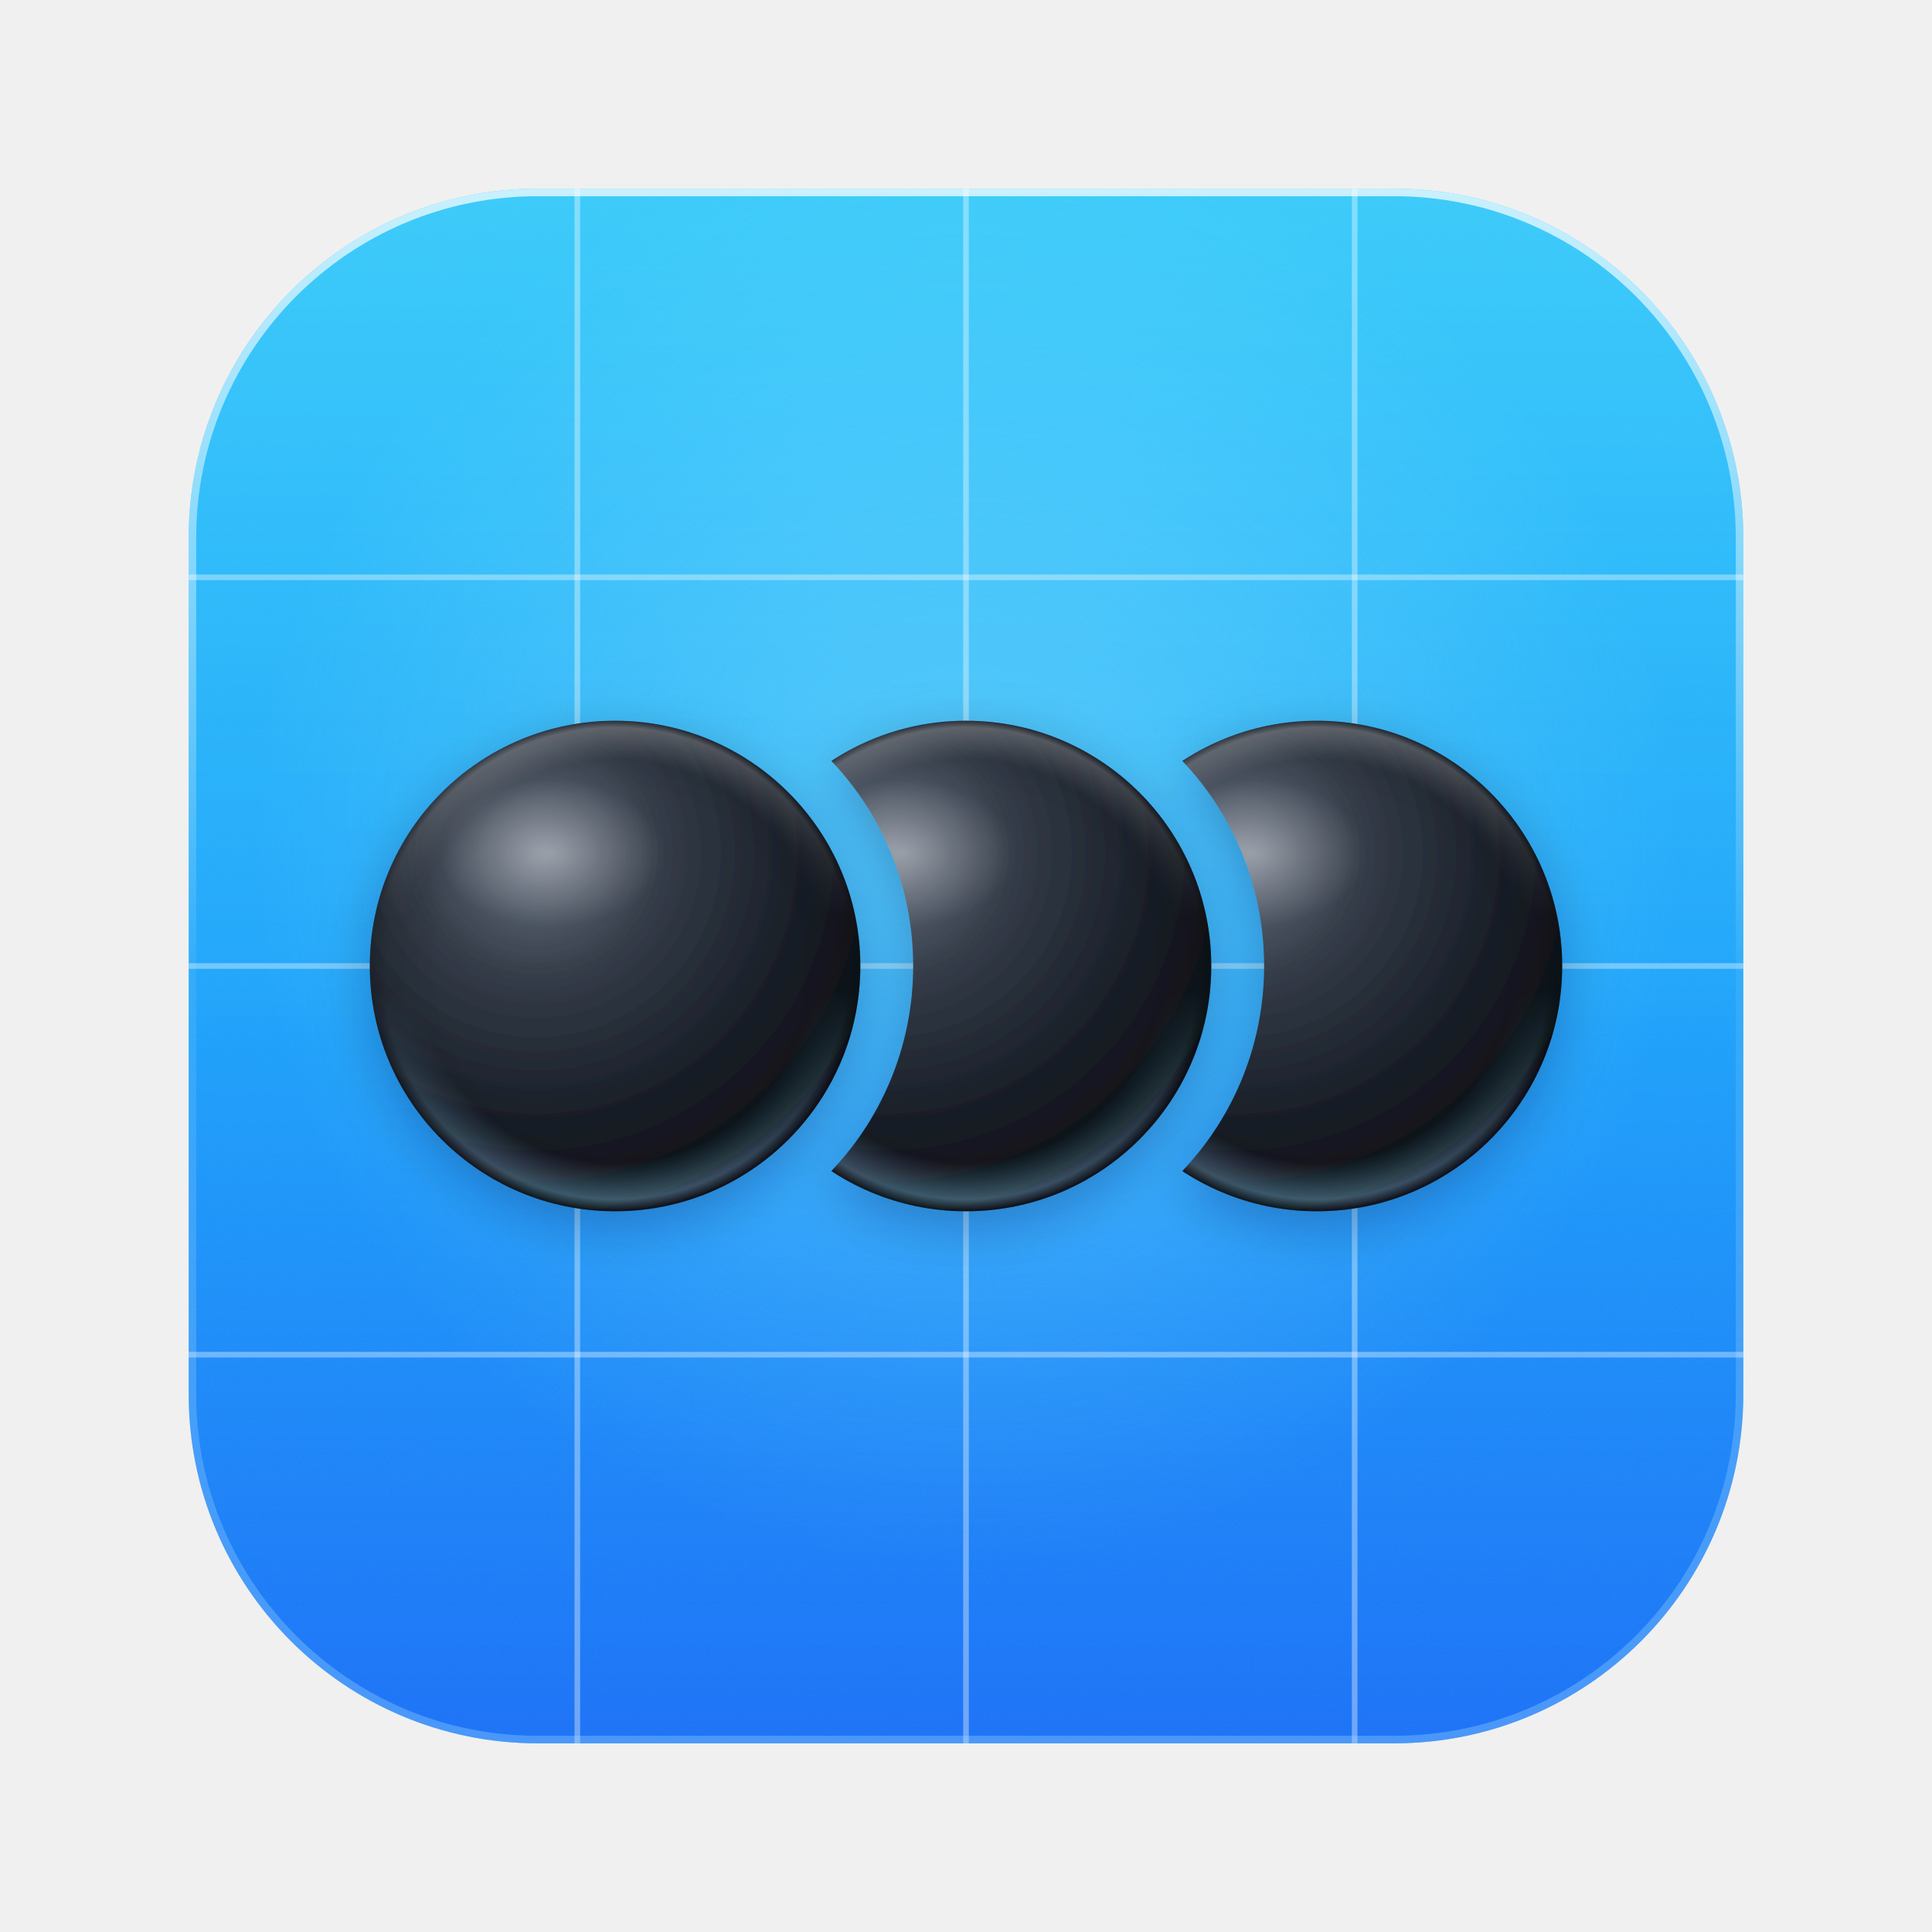
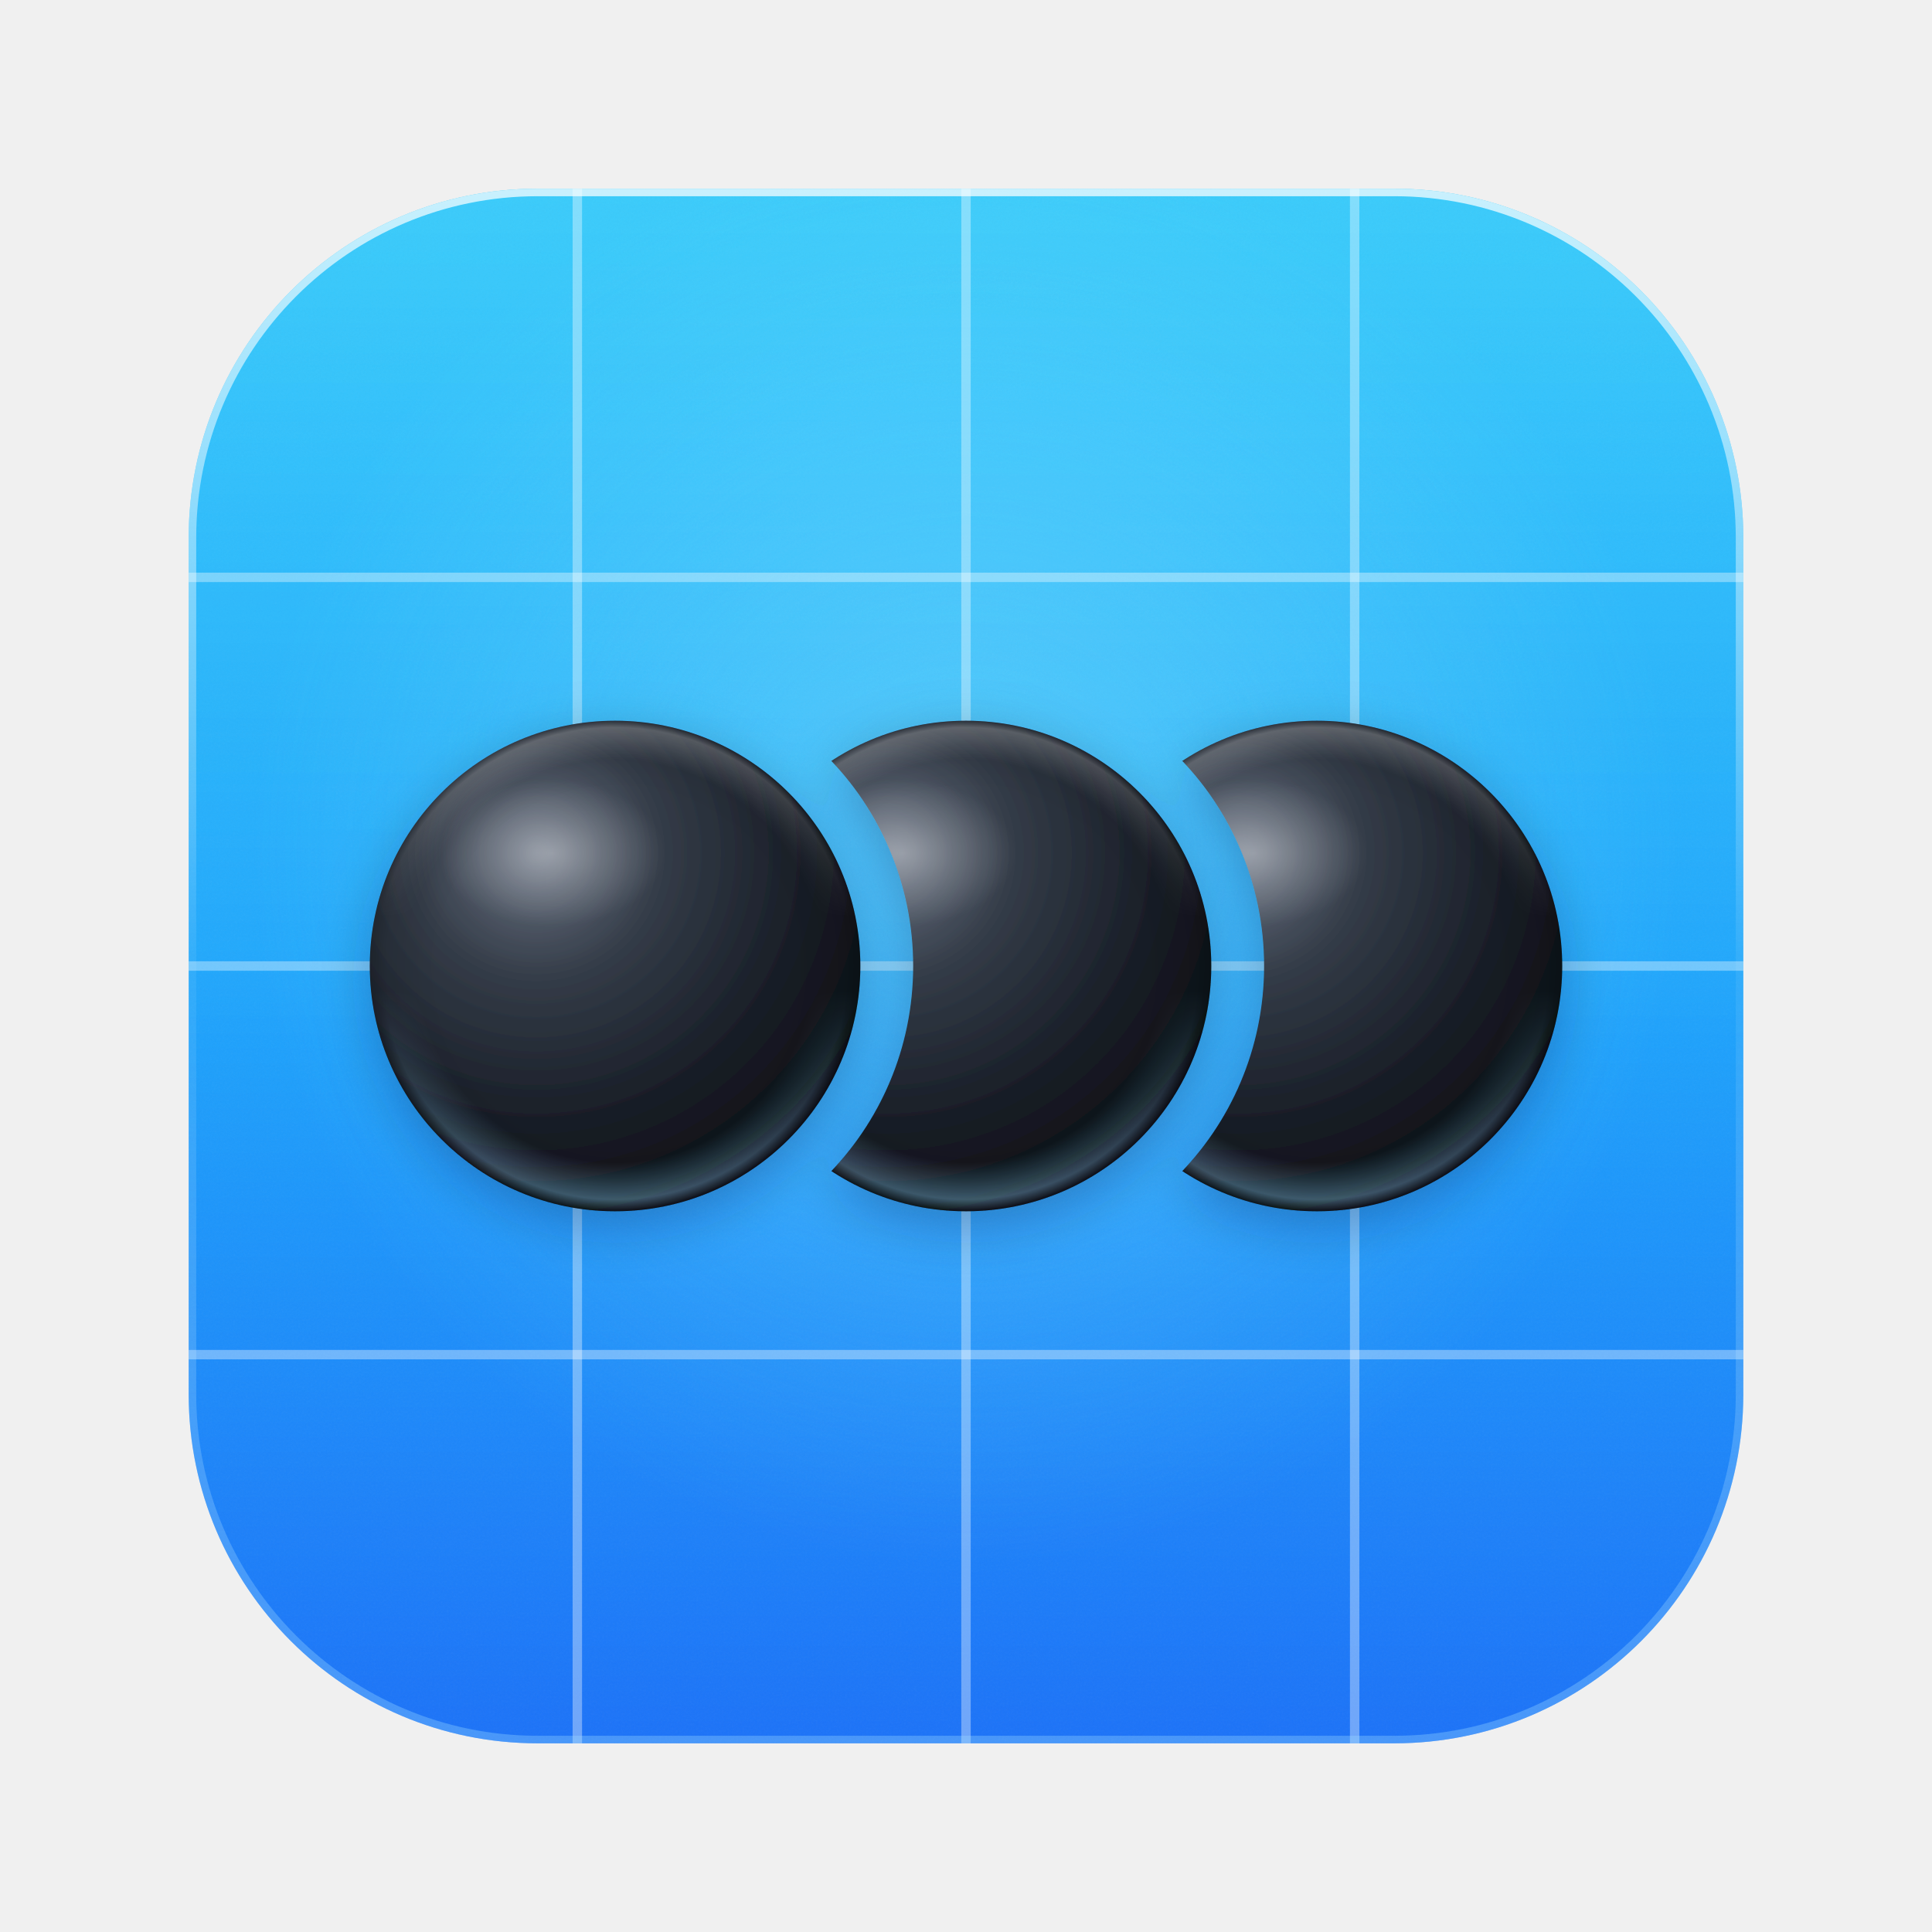
<svg xmlns="http://www.w3.org/2000/svg" width="1024" height="1024" viewBox="0 0 1024 1024">
  <defs>
    <linearGradient id="tile" x1="0" y1="100" x2="0" y2="924" gradientUnits="userSpaceOnUse">
      <stop offset="0" stop-color="#0fc0fa" stop-opacity="1" />
      <stop offset="0.5" stop-color="#1ea6fc" stop-opacity="1" />
      <stop offset="1" stop-color="#1c72f8" stop-opacity="1" />
    </linearGradient>
    <linearGradient id="sheen" x1="0" y1="100" x2="0" y2="553.2" gradientUnits="userSpaceOnUse">
      <stop offset="0" stop-color="#ffffff" stop-opacity="0.18" />
      <stop offset="1" stop-color="#ffffff" stop-opacity="0" />
    </linearGradient>
    <linearGradient id="rim" x1="0" y1="100" x2="0" y2="924" gradientUnits="userSpaceOnUse">
      <stop offset="0" stop-color="#ffffff" stop-opacity="0.72" />
      <stop offset="0.5" stop-color="#ffffff" stop-opacity="0.06" />
      <stop offset="1" stop-color="#9adcff" stop-opacity="0.34" />
    </linearGradient>
    <radialGradient id="glow" cx="512" cy="450.2" r="379.04" gradientUnits="userSpaceOnUse">
      <stop offset="0" stop-color="#8ceaff" stop-opacity="0.4" />
      <stop offset="1" stop-color="#8ceaff" stop-opacity="0" />
    </radialGradient>
    <radialGradient id="body" cx="0.34" cy="0.27" r="0.94">
      <stop offset="0" stop-color="#6a7382" stop-opacity="1" />
      <stop offset="0.28" stop-color="#333b47" stop-opacity="1" />
      <stop offset="0.6" stop-color="#171c25" stop-opacity="1" />
      <stop offset="0.86" stop-color="#0a0d13" stop-opacity="1" />
      <stop offset="1" stop-color="#05070b" stop-opacity="1" />
    </radialGradient>
    <radialGradient id="shade" cx="0.5" cy="0.5" r="0.5">
      <stop offset="0.72" stop-color="#000000" stop-opacity="0" />
      <stop offset="0.93" stop-color="#000000" stop-opacity="0.077" />
      <stop offset="1" stop-color="#000000" stop-opacity="0.22" />
    </radialGradient>
    <radialGradient id="bounce" cx="0.5" cy="0.5" r="0.5">
      <stop offset="0.8" stop-color="#8ecdf5" stop-opacity="0" />
      <stop offset="0.95" stop-color="#8ecdf5" stop-opacity="0.4" />
      <stop offset="1" stop-color="#8ecdf5" stop-opacity="0" />
    </radialGradient>
    <radialGradient id="edge" cx="0.5" cy="0.5" r="0.5">
      <stop offset="0.84" stop-color="#ffffff" stop-opacity="0" />
      <stop offset="0.97" stop-color="#ffffff" stop-opacity="0.26" />
      <stop offset="1" stop-color="#ffffff" stop-opacity="0" />
    </radialGradient>
    <linearGradient id="lower" x1="0" y1="525" x2="0" y2="642" gradientUnits="userSpaceOnUse">
      <stop offset="0" stop-color="#000000" />
      <stop offset="1" stop-color="#ffffff" />
    </linearGradient>
    <linearGradient id="upper" x1="0" y1="382" x2="0" y2="486" gradientUnits="userSpaceOnUse">
      <stop offset="0" stop-color="#ffffff" />
      <stop offset="1" stop-color="#000000" />
    </linearGradient>
    <mask id="under" maskUnits="userSpaceOnUse" x="0" y="0" width="1024" height="1024">
      <rect x="0" y="0" width="1024" height="1024" fill="url(#lower)" />
    </mask>
    <mask id="over" maskUnits="userSpaceOnUse" x="0" y="0" width="1024" height="1024">
      <rect x="0" y="0" width="1024" height="1024" fill="url(#upper)" />
    </mask>
    <filter id="grain" x="0" y="0" width="100%" height="100%">
      <feTurbulence type="fractalNoise" baseFrequency="0.9" numOctaves="3" stitchTiles="stitch" />
      <feColorMatrix type="saturate" values="0" />
    </filter>
    <radialGradient id="gloss" cx="0.5" cy="0.5" r="0.5">
      <stop offset="0" stop-color="#ffffff" stop-opacity="0.34" />
      <stop offset="0.45" stop-color="#ffffff" stop-opacity="0.17" />
      <stop offset="1" stop-color="#ffffff" stop-opacity="0" />
    </radialGradient>
    <filter id="cast" x="-25%" y="-25%" width="150%" height="150%">
      <feDropShadow dx="0" dy="8" stdDeviation="14" flood-color="#02102c" flood-opacity="0.26" />
    </filter>
    <clipPath id="tile-clip">
      <rect x="100" y="100" width="824" height="824" rx="185" />
    </clipPath>
    <mask id="cut-0" maskUnits="userSpaceOnUse" x="0" y="0" width="1024" height="1024">
      <rect x="0" y="0" width="1024" height="1024" fill="#ffffff" />
      <circle cx="512" cy="512" r="158" fill="#000000" />
      <circle cx="326" cy="512" r="158" fill="#000000" />
    </mask>
    <mask id="cut-1" maskUnits="userSpaceOnUse" x="0" y="0" width="1024" height="1024">
      <rect x="0" y="0" width="1024" height="1024" fill="#ffffff" />
      <circle cx="326" cy="512" r="158" fill="#000000" />
    </mask>
    <mask id="cut-2" maskUnits="userSpaceOnUse" x="0" y="0" width="1024" height="1024">
      <rect x="0" y="0" width="1024" height="1024" fill="#ffffff" />
    </mask>
  </defs>
  <rect x="100" y="100" width="824" height="824" rx="185" fill="url(#tile)" />
  <g clip-path="url(#tile-clip)">
    <rect x="100" y="100" width="824" height="824" fill="url(#glow)" />
    <rect x="100" y="100" width="824" height="824" filter="url(#grain)" opacity="0.05" />
-     <g fill="none" stroke="#ffffff" stroke-opacity="0.36" stroke-width="3">
+     <g fill="none" stroke="#ffffff" stroke-opacity="0.36" stroke-width="5">
      <line x1="306" y1="100" x2="306" y2="924" />
      <line x1="100" y1="306" x2="924" y2="306" />
      <line x1="512" y1="100" x2="512" y2="924" />
      <line x1="100" y1="512" x2="924" y2="512" />
      <line x1="718" y1="100" x2="718" y2="924" />
      <line x1="100" y1="718" x2="924" y2="718" />
    </g>
  </g>
  <rect x="100" y="100" width="824" height="824" rx="185" fill="url(#sheen)" />
  <rect x="102" y="102" width="820" height="820" rx="183" fill="none" stroke="url(#rim)" stroke-width="4" />
  <g fill="url(#body)" filter="url(#cast)">
    <circle cx="698" cy="512" r="130" mask="url(#cut-0)" />
    <circle cx="512" cy="512" r="130" mask="url(#cut-1)" />
    <circle cx="326" cy="512" r="130" mask="url(#cut-2)" />
  </g>
  <g fill="url(#shade)">
    <circle cx="698" cy="512" r="130" mask="url(#cut-0)" />
    <circle cx="512" cy="512" r="130" mask="url(#cut-1)" />
    <circle cx="326" cy="512" r="130" mask="url(#cut-2)" />
  </g>
  <g fill="url(#bounce)" mask="url(#under)">
    <circle cx="698" cy="512" r="130" mask="url(#cut-0)" />
    <circle cx="512" cy="512" r="130" mask="url(#cut-1)" />
    <circle cx="326" cy="512" r="130" mask="url(#cut-2)" />
  </g>
  <g fill="url(#edge)" mask="url(#over)">
    <circle cx="698" cy="512" r="130" mask="url(#cut-0)" />
    <circle cx="512" cy="512" r="130" mask="url(#cut-1)" />
    <circle cx="326" cy="512" r="130" mask="url(#cut-2)" />
  </g>
  <g fill="url(#gloss)">
    <ellipse cx="664.2" cy="452.2" rx="59.8" ry="39" mask="url(#cut-0)" />
    <ellipse cx="478.2" cy="452.2" rx="59.8" ry="39" mask="url(#cut-1)" />
    <ellipse cx="292.2" cy="452.2" rx="59.8" ry="39" mask="url(#cut-2)" />
  </g>
</svg>
